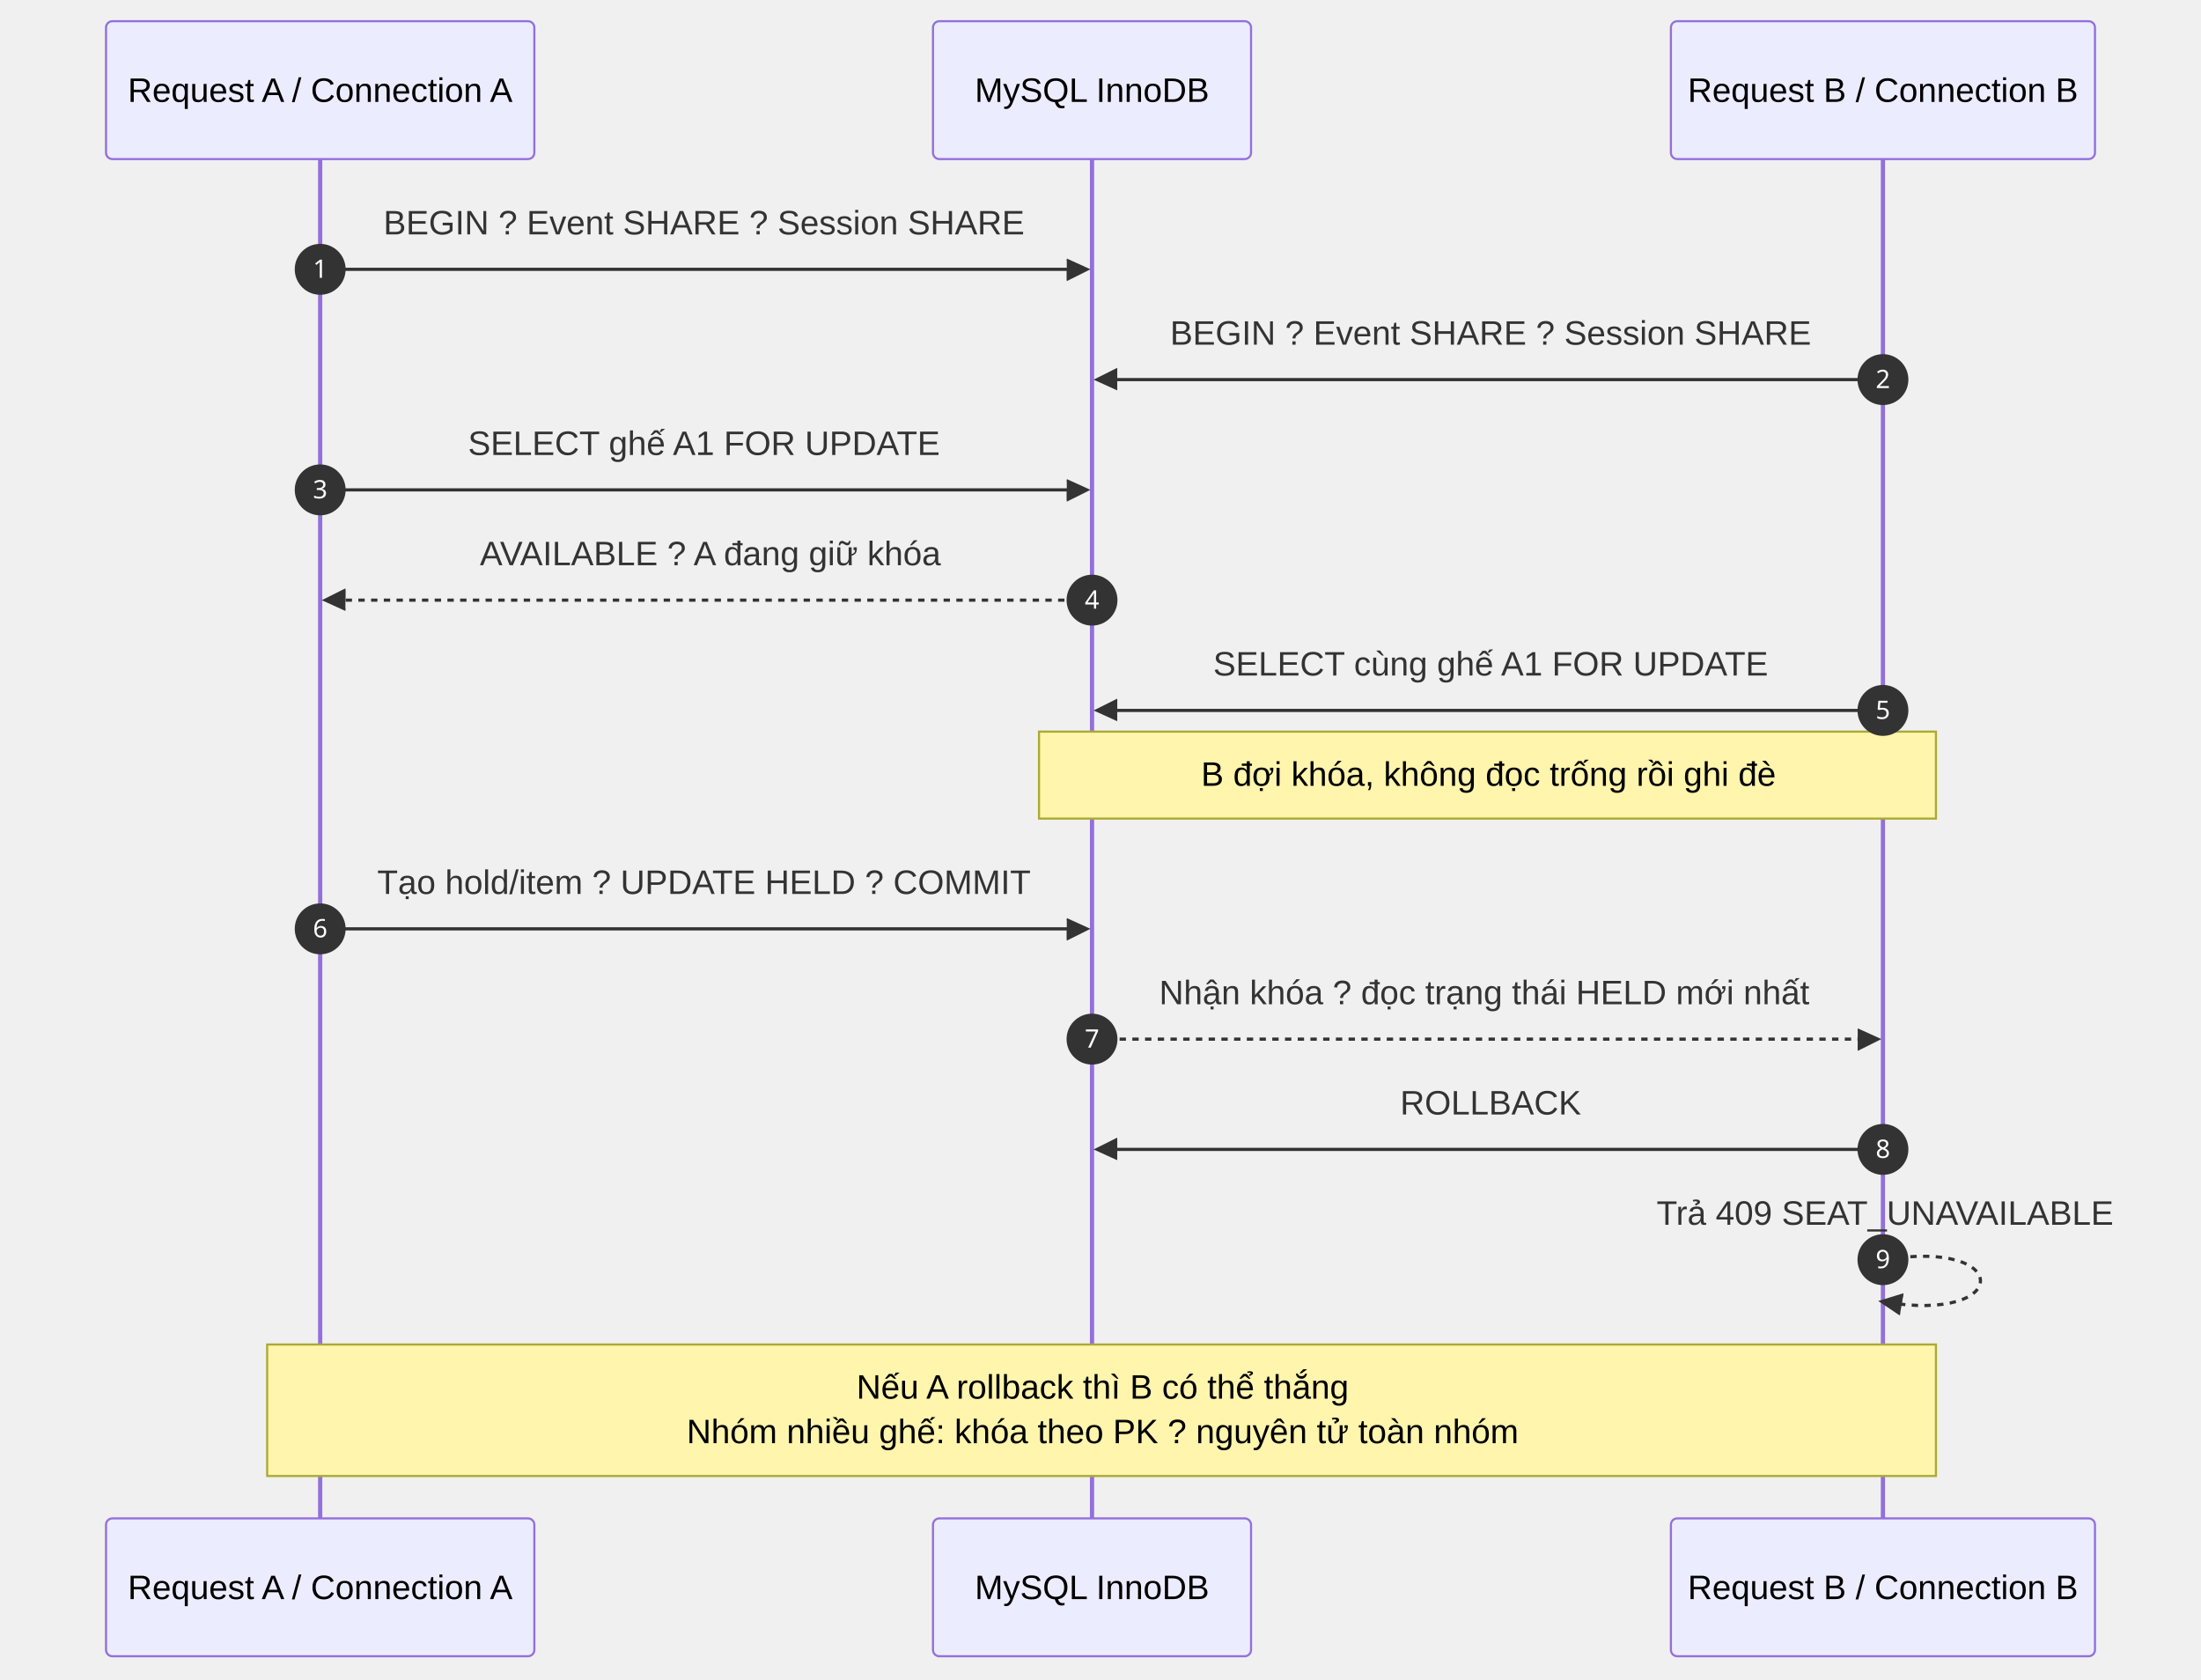
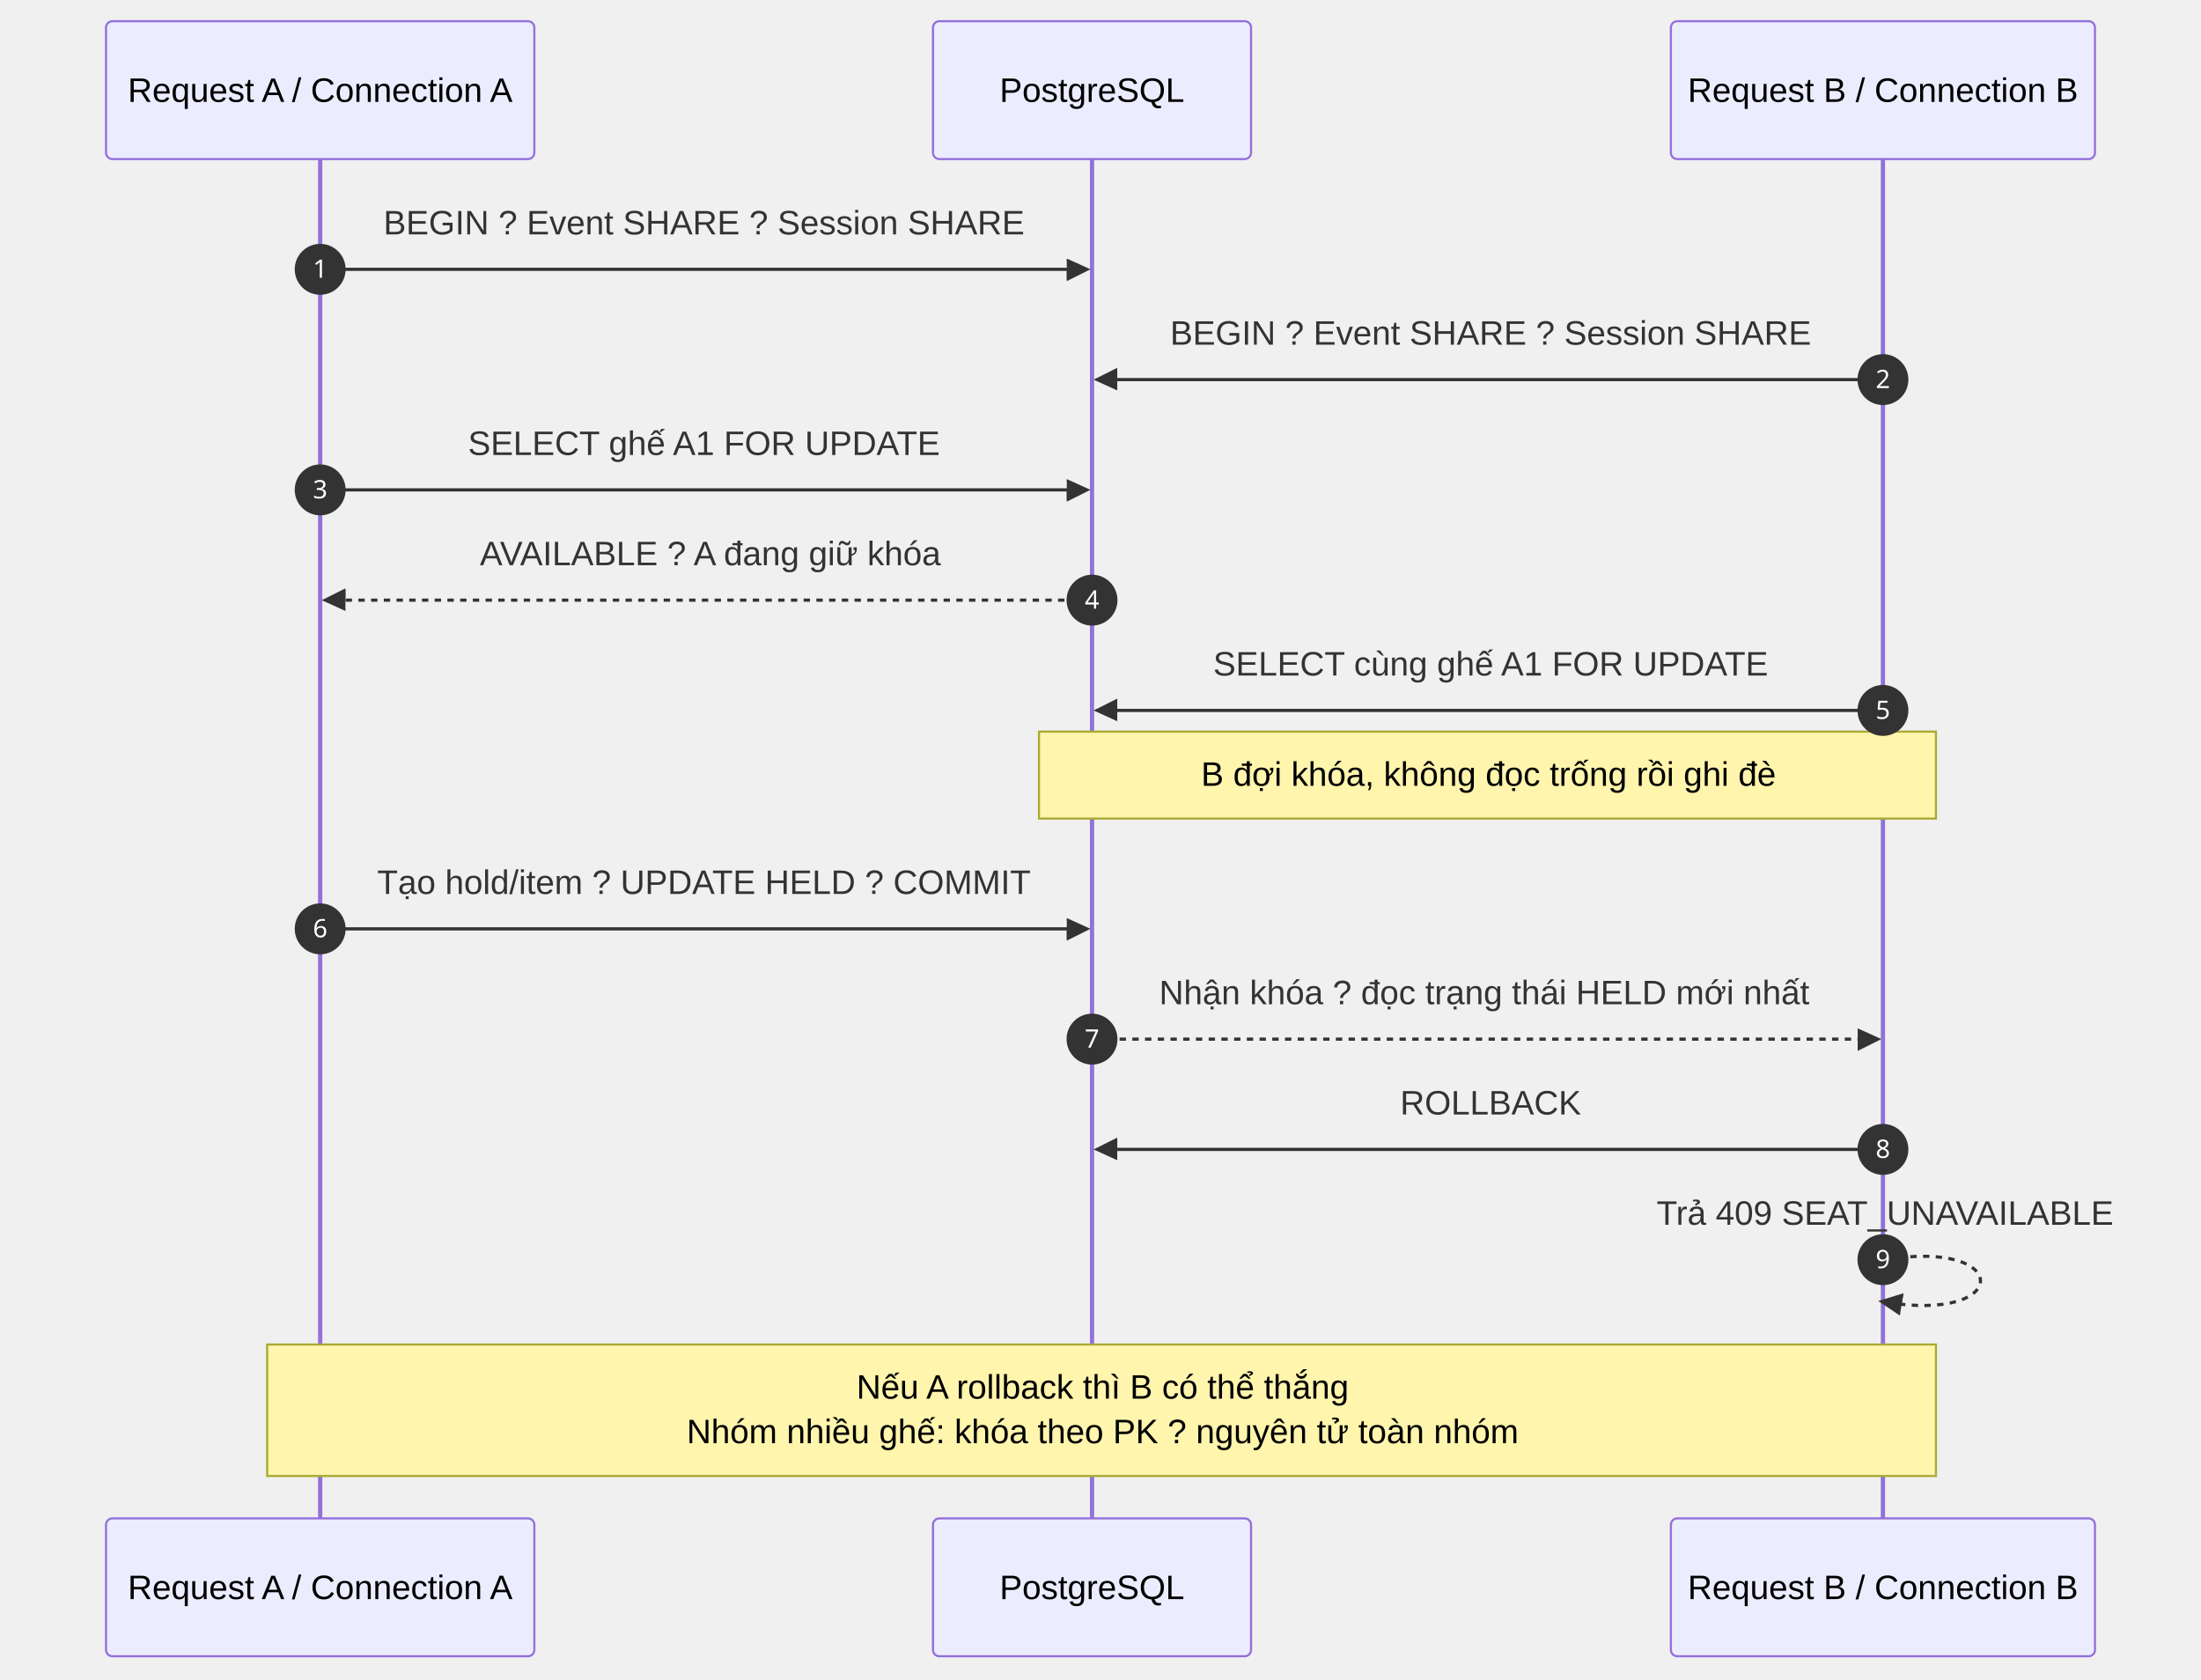
<svg xmlns="http://www.w3.org/2000/svg" id="my-svg" width="100%" style="max-width: 1038px; background-color: white;" viewBox="-50 -10 1038 792" role="graphics-document document" aria-roledescription="sequence">
  <g>
    <rect x="738" y="706" fill="#eaeaea" stroke="#666" width="200" height="65" name="B" rx="3" ry="3" class="actor actor-bottom" />
    <text x="838" y="738.5" dominant-baseline="central" alignment-baseline="central" class="actor actor-box" style="text-anchor: middle; font-size: 16px; font-weight: 400; font-family: &quot;Segoe UI&quot;, Arial, sans-serif;">
      <tspan x="838" dy="0">Request B / Connection B</tspan>
    </text>
  </g>
  <g>
    <rect x="390" y="706" fill="#eaeaea" stroke="#666" width="150" height="65" name="DB" rx="3" ry="3" class="actor actor-bottom" />
    <text x="465" y="738.5" dominant-baseline="central" alignment-baseline="central" class="actor actor-box" style="text-anchor: middle; font-size: 16px; font-weight: 400; font-family: &quot;Segoe UI&quot;, Arial, sans-serif;">
-       <tspan x="465" dy="0">MySQL InnoDB</tspan>
+       <tspan x="465" dy="0">PostgreSQL</tspan>
    </text>
  </g>
  <g>
    <rect x="0" y="706" fill="#eaeaea" stroke="#666" width="202" height="65" name="A" rx="3" ry="3" class="actor actor-bottom" />
    <text x="101" y="738.5" dominant-baseline="central" alignment-baseline="central" class="actor actor-box" style="text-anchor: middle; font-size: 16px; font-weight: 400; font-family: &quot;Segoe UI&quot;, Arial, sans-serif;">
      <tspan x="101" dy="0">Request A / Connection A</tspan>
    </text>
  </g>
  <g>
    <line id="actor2" x1="838" y1="65" x2="838" y2="706" class="actor-line 200" stroke-width="0.5px" stroke="#999" name="B" data-et="life-line" data-id="B" />
    <g id="root-2" data-et="participant" data-type="participant" data-id="B">
      <rect x="738" y="0" fill="#eaeaea" stroke="#666" width="200" height="65" name="B" rx="3" ry="3" class="actor actor-top" />
      <text x="838" y="32.5" dominant-baseline="central" alignment-baseline="central" class="actor actor-box" style="text-anchor: middle; font-size: 16px; font-weight: 400; font-family: &quot;Segoe UI&quot;, Arial, sans-serif;">
        <tspan x="838" dy="0">Request B / Connection B</tspan>
      </text>
    </g>
  </g>
  <g>
    <line id="actor1" x1="465" y1="65" x2="465" y2="706" class="actor-line 200" stroke-width="0.5px" stroke="#999" name="DB" data-et="life-line" data-id="DB" />
    <g id="root-1" data-et="participant" data-type="participant" data-id="DB">
      <rect x="390" y="0" fill="#eaeaea" stroke="#666" width="150" height="65" name="DB" rx="3" ry="3" class="actor actor-top" />
      <text x="465" y="32.5" dominant-baseline="central" alignment-baseline="central" class="actor actor-box" style="text-anchor: middle; font-size: 16px; font-weight: 400; font-family: &quot;Segoe UI&quot;, Arial, sans-serif;">
-         <tspan x="465" dy="0">MySQL InnoDB</tspan>
+         <tspan x="465" dy="0">PostgreSQL</tspan>
      </text>
    </g>
  </g>
  <g>
    <line id="actor0" x1="101" y1="65" x2="101" y2="706" class="actor-line 200" stroke-width="0.5px" stroke="#999" name="A" data-et="life-line" data-id="A" />
    <g id="root-0" data-et="participant" data-type="participant" data-id="A">
      <rect x="0" y="0" fill="#eaeaea" stroke="#666" width="202" height="65" name="A" rx="3" ry="3" class="actor actor-top" />
      <text x="101" y="32.5" dominant-baseline="central" alignment-baseline="central" class="actor actor-box" style="text-anchor: middle; font-size: 16px; font-weight: 400; font-family: &quot;Segoe UI&quot;, Arial, sans-serif;">
        <tspan x="101" dy="0">Request A / Connection A</tspan>
      </text>
    </g>
  </g>
  <style>#my-svg{font-family:Segoe UI,Arial,sans-serif;font-size:16px;fill:#333;}@keyframes edge-animation-frame{from{stroke-dashoffset:0;}}@keyframes dash{to{stroke-dashoffset:0;}}#my-svg .edge-animation-slow{stroke-dasharray:9,5!important;stroke-dashoffset:900;animation:dash 50s linear infinite;stroke-linecap:round;}#my-svg .edge-animation-fast{stroke-dasharray:9,5!important;stroke-dashoffset:900;animation:dash 20s linear infinite;stroke-linecap:round;}#my-svg .error-icon{fill:#552222;}#my-svg .error-text{fill:#552222;stroke:#552222;}#my-svg .edge-thickness-normal{stroke-width:1px;}#my-svg .edge-thickness-thick{stroke-width:3.5px;}#my-svg .edge-pattern-solid{stroke-dasharray:0;}#my-svg .edge-thickness-invisible{stroke-width:0;fill:none;}#my-svg .edge-pattern-dashed{stroke-dasharray:3;}#my-svg .edge-pattern-dotted{stroke-dasharray:2;}#my-svg .marker{fill:#333333;stroke:#333333;}#my-svg .marker.cross{stroke:#333333;}#my-svg svg{font-family:Segoe UI,Arial,sans-serif;font-size:16px;}#my-svg p{margin:0;}#my-svg .actor{stroke:#9370DB;fill:#ECECFF;stroke-width:1;}#my-svg rect.actor.outer-path[data-look="neo"]{filter:drop-shadow(1px 2px 2px rgba(185, 185, 185, 1));}#my-svg rect.note[data-look="neo"]{stroke:#aaaa33;fill:#fff5ad;filter:drop-shadow(1px 2px 2px rgba(185, 185, 185, 1));}#my-svg text.actor&gt;tspan{fill:black;stroke:none;}#my-svg .actor-line{stroke:#9370DB;}#my-svg .innerArc{stroke-width:1.5;stroke-dasharray:none;}#my-svg .messageLine0{stroke-width:1.5;stroke-dasharray:none;stroke:#333;}#my-svg .messageLine1{stroke-width:1.5;stroke-dasharray:2,2;stroke:#333;}#my-svg [id$="-arrowhead"] path{fill:#333;stroke:#333;}#my-svg .sequenceNumber{fill:white;}#my-svg [id$="-sequencenumber"]{fill:#333;}#my-svg [id$="-crosshead"] path{fill:#333;stroke:#333;}#my-svg .messageText{fill:#333;stroke:none;}#my-svg .labelBox{stroke:#9370DB;fill:#ECECFF;filter:none;}#my-svg .labelText,#my-svg .labelText&gt;tspan{fill:black;stroke:none;}#my-svg .loopText,#my-svg .loopText&gt;tspan{fill:black;stroke:none;}#my-svg .sectionTitle,#my-svg .sectionTitle&gt;tspan{fill:black;stroke:none;}#my-svg .loopLine{stroke-width:2px;stroke-dasharray:2,2;stroke:#9370DB;fill:#9370DB;}#my-svg .note{stroke:#aaaa33;fill:#fff5ad;}#my-svg .noteText,#my-svg .noteText&gt;tspan{fill:black;stroke:none;font-weight:normal;}#my-svg .activation0{fill:#f4f4f4;stroke:#666;}#my-svg .activation1{fill:#f4f4f4;stroke:#666;}#my-svg .activation2{fill:#f4f4f4;stroke:#666;}#my-svg .actorPopupMenu{position:absolute;}#my-svg .actorPopupMenuPanel{position:absolute;fill:#ECECFF;box-shadow:0px 8px 16px 0px rgba(0,0,0,0.2);filter:drop-shadow(3px 5px 2px rgb(0 0 0 / 0.4));}#my-svg .actor-man circle,#my-svg line{fill:#ECECFF;stroke-width:2px;}#my-svg g rect.rect{filter:drop-shadow(1px 2px 2px rgba(185, 185, 185, 1));stroke:#9370DB;}#my-svg .node .neo-node{stroke:#9370DB;}#my-svg [data-look="neo"].node rect,#my-svg [data-look="neo"].cluster rect,#my-svg [data-look="neo"].node polygon{stroke:#9370DB;filter:drop-shadow(1px 2px 2px rgba(185, 185, 185, 1));}#my-svg [data-look="neo"].swimlane.cluster rect{filter:none;}#my-svg [data-look="neo"].node path{stroke:#9370DB;stroke-width:1px;}#my-svg [data-look="neo"].node .outer-path{filter:drop-shadow(1px 2px 2px rgba(185, 185, 185, 1));}#my-svg [data-look="neo"].node .neo-line path{stroke:#9370DB;filter:none;}#my-svg [data-look="neo"].node circle{stroke:#9370DB;filter:drop-shadow(1px 2px 2px rgba(185, 185, 185, 1));}#my-svg [data-look="neo"].node circle .state-start{fill:#000000;}#my-svg [data-look="neo"].icon-shape .icon{fill:#9370DB;filter:drop-shadow(1px 2px 2px rgba(185, 185, 185, 1));}#my-svg [data-look="neo"].icon-shape .icon-neo path{stroke:#9370DB;filter:drop-shadow(1px 2px 2px rgba(185, 185, 185, 1));}#my-svg :root{--mermaid-font-family:Segoe UI,Arial,sans-serif;}</style>
  <g />
  <defs>
    <symbol id="my-svg-computer" width="24" height="24">
      <path transform="scale(.5)" d="M2 2v13h20v-13h-20zm18 11h-16v-9h16v9zm-10.228 6l.466-1h3.524l.467 1h-4.457zm14.228 3h-24l2-6h2.104l-1.33 4h18.45l-1.297-4h2.073l2 6zm-5-10h-14v-7h14v7z" />
    </symbol>
  </defs>
  <defs>
    <symbol id="my-svg-database" fill-rule="evenodd" clip-rule="evenodd">
      <path transform="scale(.5)" d="M12.258.001l.256.004.255.005.253.008.251.01.249.012.247.015.246.016.242.019.241.02.239.023.236.024.233.027.231.028.229.031.225.032.223.034.22.036.217.038.214.04.211.041.208.043.205.045.201.046.198.048.194.05.191.051.187.053.183.054.18.056.175.057.172.059.168.06.163.061.16.063.155.064.15.066.074.033.073.033.071.034.07.034.069.035.068.035.067.035.066.035.064.036.064.036.062.036.06.036.06.037.058.037.058.037.055.038.055.038.053.038.052.038.051.039.05.039.048.039.047.039.045.04.044.04.043.04.041.04.04.041.039.041.037.041.036.041.034.041.033.042.032.042.03.042.029.042.027.042.026.043.024.043.023.043.021.043.02.043.018.044.017.043.015.044.013.044.012.044.011.045.009.044.007.045.006.045.004.045.002.045.001.045v17l-.001.045-.002.045-.004.045-.006.045-.007.045-.009.044-.011.045-.012.044-.013.044-.015.044-.017.043-.018.044-.02.043-.021.043-.023.043-.024.043-.026.043-.027.042-.029.042-.03.042-.032.042-.033.042-.034.041-.036.041-.037.041-.039.041-.04.041-.041.04-.043.04-.044.04-.045.04-.047.039-.048.039-.05.039-.051.039-.052.038-.053.038-.055.038-.055.038-.058.037-.058.037-.06.037-.06.036-.062.036-.064.036-.064.036-.066.035-.067.035-.068.035-.069.035-.07.034-.071.034-.073.033-.074.033-.15.066-.155.064-.16.063-.163.061-.168.06-.172.059-.175.057-.18.056-.183.054-.187.053-.191.051-.194.05-.198.048-.201.046-.205.045-.208.043-.211.041-.214.04-.217.038-.22.036-.223.034-.225.032-.229.031-.231.028-.233.027-.236.024-.239.023-.241.02-.242.019-.246.016-.247.015-.249.012-.251.01-.253.008-.255.005-.256.004-.258.001-.258-.001-.256-.004-.255-.005-.253-.008-.251-.01-.249-.012-.247-.015-.245-.016-.243-.019-.241-.02-.238-.023-.236-.024-.234-.027-.231-.028-.228-.031-.226-.032-.223-.034-.22-.036-.217-.038-.214-.04-.211-.041-.208-.043-.204-.045-.201-.046-.198-.048-.195-.05-.19-.051-.187-.053-.184-.054-.179-.056-.176-.057-.172-.059-.167-.06-.164-.061-.159-.063-.155-.064-.151-.066-.074-.033-.072-.033-.072-.034-.07-.034-.069-.035-.068-.035-.067-.035-.066-.035-.064-.036-.063-.036-.062-.036-.061-.036-.06-.037-.058-.037-.057-.037-.056-.038-.055-.038-.053-.038-.052-.038-.051-.039-.049-.039-.049-.039-.046-.039-.046-.04-.044-.04-.043-.04-.041-.04-.04-.041-.039-.041-.037-.041-.036-.041-.034-.041-.033-.042-.032-.042-.03-.042-.029-.042-.027-.042-.026-.043-.024-.043-.023-.043-.021-.043-.02-.043-.018-.044-.017-.043-.015-.044-.013-.044-.012-.044-.011-.045-.009-.044-.007-.045-.006-.045-.004-.045-.002-.045-.001-.045v-17l.001-.045.002-.045.004-.045.006-.045.007-.045.009-.044.011-.045.012-.044.013-.044.015-.044.017-.043.018-.044.02-.043.021-.043.023-.043.024-.043.026-.043.027-.042.029-.042.03-.042.032-.042.033-.042.034-.041.036-.041.037-.041.039-.041.04-.041.041-.04.043-.04.044-.04.046-.04.046-.039.049-.039.049-.039.051-.039.052-.038.053-.038.055-.038.056-.038.057-.037.058-.037.06-.037.061-.036.062-.036.063-.036.064-.036.066-.035.067-.035.068-.035.069-.035.07-.034.072-.034.072-.033.074-.033.151-.066.155-.064.159-.063.164-.061.167-.06.172-.059.176-.057.179-.056.184-.054.187-.053.19-.051.195-.05.198-.048.201-.046.204-.045.208-.043.211-.041.214-.04.217-.038.22-.036.223-.034.226-.032.228-.031.231-.028.234-.027.236-.024.238-.023.241-.02.243-.019.245-.016.247-.015.249-.012.251-.01.253-.008.255-.005.256-.004.258-.001.258.001zm-9.258 20.499v.01l.001.021.003.021.004.022.005.021.006.022.007.022.009.023.01.022.011.023.012.023.013.023.015.023.016.024.017.023.018.024.019.024.021.024.022.025.023.024.024.025.052.049.056.05.061.051.066.051.07.051.075.051.079.052.084.052.088.052.092.052.097.052.102.051.105.052.11.052.114.051.119.051.123.051.127.05.131.05.135.05.139.048.144.049.147.047.152.047.155.047.16.045.163.045.167.043.171.043.176.041.178.041.183.039.187.039.19.037.194.035.197.035.202.033.204.031.209.03.212.029.216.027.219.025.222.024.226.021.23.02.233.018.236.016.24.015.243.012.246.01.249.008.253.005.256.004.259.001.26-.001.257-.004.254-.005.25-.008.247-.011.244-.012.241-.014.237-.016.233-.018.231-.021.226-.021.224-.024.22-.026.216-.027.212-.028.21-.031.205-.031.202-.034.198-.034.194-.036.191-.037.187-.039.183-.04.179-.04.175-.042.172-.043.168-.044.163-.045.16-.046.155-.046.152-.047.148-.048.143-.049.139-.049.136-.05.131-.05.126-.05.123-.051.118-.052.114-.051.11-.052.106-.052.101-.052.096-.052.092-.052.088-.053.083-.051.079-.052.074-.052.07-.051.065-.051.06-.051.056-.05.051-.05.023-.024.023-.025.021-.024.02-.024.019-.024.018-.024.017-.024.015-.023.014-.024.013-.023.012-.023.01-.023.01-.022.008-.022.006-.022.006-.022.004-.022.004-.021.001-.021.001-.021v-4.127l-.077.055-.08.053-.083.054-.085.053-.087.052-.09.052-.093.051-.095.05-.097.05-.1.049-.102.049-.105.048-.106.047-.109.047-.111.046-.114.045-.115.045-.118.044-.12.043-.122.042-.124.042-.126.041-.128.04-.13.04-.132.038-.134.038-.135.037-.138.037-.139.035-.142.035-.143.034-.144.033-.147.032-.148.031-.15.03-.151.03-.153.029-.154.027-.156.027-.158.026-.159.025-.161.024-.162.023-.163.022-.165.021-.166.02-.167.019-.169.018-.169.017-.171.016-.173.015-.173.014-.175.013-.175.012-.177.011-.178.01-.179.008-.179.008-.181.006-.182.005-.182.004-.184.003-.184.002h-.37l-.184-.002-.184-.003-.182-.004-.182-.005-.181-.006-.179-.008-.179-.008-.178-.01-.176-.011-.176-.012-.175-.013-.173-.014-.172-.015-.171-.016-.17-.017-.169-.018-.167-.019-.166-.02-.165-.021-.163-.022-.162-.023-.161-.024-.159-.025-.157-.026-.156-.027-.155-.027-.153-.029-.151-.03-.15-.03-.148-.031-.146-.032-.145-.033-.143-.034-.141-.035-.14-.035-.137-.037-.136-.037-.134-.038-.132-.038-.13-.04-.128-.04-.126-.041-.124-.042-.122-.042-.12-.044-.117-.043-.116-.045-.113-.045-.112-.046-.109-.047-.106-.047-.105-.048-.102-.049-.1-.049-.097-.05-.095-.05-.093-.052-.09-.051-.087-.052-.085-.053-.083-.054-.08-.054-.077-.054v4.127zm0-5.654v.011l.001.021.003.021.004.021.005.022.006.022.007.022.009.022.01.022.011.023.012.023.013.023.015.024.016.023.017.024.018.024.019.024.021.024.022.024.023.025.024.024.052.05.056.05.061.05.066.051.07.051.075.052.079.051.084.052.088.052.092.052.097.052.102.052.105.052.11.051.114.051.119.052.123.05.127.051.131.05.135.049.139.049.144.048.147.048.152.047.155.046.16.045.163.045.167.044.171.042.176.042.178.04.183.04.187.038.19.037.194.036.197.034.202.033.204.032.209.03.212.028.216.027.219.025.222.024.226.022.23.02.233.018.236.016.24.014.243.012.246.01.249.008.253.006.256.003.259.001.26-.001.257-.003.254-.006.25-.008.247-.01.244-.012.241-.015.237-.016.233-.018.231-.02.226-.022.224-.024.22-.025.216-.027.212-.029.21-.03.205-.032.202-.033.198-.035.194-.036.191-.037.187-.039.183-.039.179-.041.175-.042.172-.043.168-.044.163-.045.16-.045.155-.047.152-.047.148-.048.143-.048.139-.05.136-.049.131-.05.126-.051.123-.051.118-.051.114-.052.11-.052.106-.052.101-.052.096-.052.092-.052.088-.052.083-.052.079-.052.074-.051.07-.052.065-.051.06-.05.056-.051.051-.049.023-.025.023-.024.021-.025.02-.024.019-.024.018-.024.017-.024.015-.023.014-.023.013-.024.012-.022.01-.023.01-.023.008-.022.006-.022.006-.022.004-.021.004-.022.001-.021.001-.021v-4.139l-.077.054-.08.054-.083.054-.085.052-.087.053-.09.051-.093.051-.095.051-.097.05-.1.049-.102.049-.105.048-.106.047-.109.047-.111.046-.114.045-.115.044-.118.044-.12.044-.122.042-.124.042-.126.041-.128.04-.13.039-.132.039-.134.038-.135.037-.138.036-.139.036-.142.035-.143.033-.144.033-.147.033-.148.031-.15.03-.151.03-.153.028-.154.028-.156.027-.158.026-.159.025-.161.024-.162.023-.163.022-.165.021-.166.02-.167.019-.169.018-.169.017-.171.016-.173.015-.173.014-.175.013-.175.012-.177.011-.178.009-.179.009-.179.007-.181.007-.182.005-.182.004-.184.003-.184.002h-.37l-.184-.002-.184-.003-.182-.004-.182-.005-.181-.007-.179-.007-.179-.009-.178-.009-.176-.011-.176-.012-.175-.013-.173-.014-.172-.015-.171-.016-.17-.017-.169-.018-.167-.019-.166-.02-.165-.021-.163-.022-.162-.023-.161-.024-.159-.025-.157-.026-.156-.027-.155-.028-.153-.028-.151-.03-.15-.03-.148-.031-.146-.033-.145-.033-.143-.033-.141-.035-.14-.036-.137-.036-.136-.037-.134-.038-.132-.039-.13-.039-.128-.04-.126-.041-.124-.042-.122-.043-.12-.043-.117-.044-.116-.044-.113-.046-.112-.046-.109-.046-.106-.047-.105-.048-.102-.049-.1-.049-.097-.05-.095-.051-.093-.051-.09-.051-.087-.053-.085-.052-.083-.054-.08-.054-.077-.054v4.139zm0-5.666v.011l.001.02.003.022.004.021.005.022.006.021.007.022.009.023.01.022.011.023.012.023.013.023.015.023.016.024.017.024.018.023.019.024.021.025.022.024.023.024.024.025.052.05.056.05.061.05.066.051.07.051.075.052.079.051.084.052.088.052.092.052.097.052.102.052.105.051.11.052.114.051.119.051.123.051.127.05.131.05.135.05.139.049.144.048.147.048.152.047.155.046.16.045.163.045.167.043.171.043.176.042.178.04.183.04.187.038.19.037.194.036.197.034.202.033.204.032.209.03.212.028.216.027.219.025.222.024.226.021.23.02.233.018.236.017.24.014.243.012.246.01.249.008.253.006.256.003.259.001.26-.001.257-.003.254-.006.25-.008.247-.01.244-.013.241-.014.237-.016.233-.018.231-.02.226-.022.224-.024.22-.025.216-.027.212-.029.21-.03.205-.032.202-.033.198-.035.194-.036.191-.037.187-.039.183-.039.179-.041.175-.042.172-.043.168-.044.163-.045.16-.045.155-.047.152-.047.148-.048.143-.049.139-.049.136-.049.131-.051.126-.05.123-.051.118-.052.114-.051.11-.052.106-.052.101-.052.096-.052.092-.052.088-.052.083-.052.079-.052.074-.052.07-.051.065-.051.06-.051.056-.05.051-.049.023-.025.023-.025.021-.024.02-.024.019-.024.018-.024.017-.024.015-.023.014-.024.013-.023.012-.023.01-.022.01-.023.008-.022.006-.022.006-.022.004-.022.004-.021.001-.021.001-.021v-4.153l-.077.054-.08.054-.083.053-.085.053-.087.053-.09.051-.093.051-.095.051-.097.05-.1.049-.102.048-.105.048-.106.048-.109.046-.111.046-.114.046-.115.044-.118.044-.12.043-.122.043-.124.042-.126.041-.128.04-.13.039-.132.039-.134.038-.135.037-.138.036-.139.036-.142.034-.143.034-.144.033-.147.032-.148.032-.15.03-.151.03-.153.028-.154.028-.156.027-.158.026-.159.024-.161.024-.162.023-.163.023-.165.021-.166.02-.167.019-.169.018-.169.017-.171.016-.173.015-.173.014-.175.013-.175.012-.177.01-.178.01-.179.009-.179.007-.181.006-.182.006-.182.004-.184.003-.184.001-.185.001-.185-.001-.184-.001-.184-.003-.182-.004-.182-.006-.181-.006-.179-.007-.179-.009-.178-.01-.176-.01-.176-.012-.175-.013-.173-.014-.172-.015-.171-.016-.17-.017-.169-.018-.167-.019-.166-.02-.165-.021-.163-.023-.162-.023-.161-.024-.159-.024-.157-.026-.156-.027-.155-.028-.153-.028-.151-.03-.15-.03-.148-.032-.146-.032-.145-.033-.143-.034-.141-.034-.14-.036-.137-.036-.136-.037-.134-.038-.132-.039-.13-.039-.128-.041-.126-.041-.124-.041-.122-.043-.12-.043-.117-.044-.116-.044-.113-.046-.112-.046-.109-.046-.106-.048-.105-.048-.102-.048-.1-.05-.097-.049-.095-.051-.093-.051-.09-.052-.087-.052-.085-.053-.083-.053-.08-.054-.077-.054v4.153zm8.74-8.179l-.257.004-.254.005-.25.008-.247.011-.244.012-.241.014-.237.016-.233.018-.231.021-.226.022-.224.023-.22.026-.216.027-.212.028-.21.031-.205.032-.202.033-.198.034-.194.036-.191.038-.187.038-.183.04-.179.041-.175.042-.172.043-.168.043-.163.045-.16.046-.155.046-.152.048-.148.048-.143.048-.139.049-.136.05-.131.05-.126.051-.123.051-.118.051-.114.052-.11.052-.106.052-.101.052-.096.052-.092.052-.088.052-.083.052-.079.052-.074.051-.07.052-.065.051-.06.05-.056.05-.051.05-.023.025-.023.024-.021.024-.02.025-.019.024-.018.024-.017.023-.015.024-.014.023-.013.023-.012.023-.01.023-.01.022-.008.022-.006.023-.006.021-.004.022-.004.021-.001.021-.001.021.001.021.001.021.004.021.004.022.006.021.006.023.008.022.01.022.01.023.012.023.013.023.014.023.015.024.017.023.018.024.019.024.02.025.021.024.023.024.023.025.051.05.056.05.06.05.065.051.07.052.074.051.079.052.083.052.088.052.092.052.096.052.101.052.106.052.11.052.114.052.118.051.123.051.126.051.131.05.136.05.139.049.143.048.148.048.152.048.155.046.16.046.163.045.168.043.172.043.175.042.179.041.183.04.187.038.191.038.194.036.198.034.202.033.205.032.21.031.212.028.216.027.22.026.224.023.226.022.231.021.233.018.237.016.241.014.244.012.247.011.25.008.254.005.257.004.26.001.26-.001.257-.004.254-.005.25-.008.247-.011.244-.012.241-.014.237-.016.233-.018.231-.021.226-.022.224-.023.22-.026.216-.027.212-.028.21-.031.205-.032.202-.033.198-.034.194-.036.191-.038.187-.038.183-.04.179-.041.175-.042.172-.043.168-.043.163-.045.16-.046.155-.046.152-.048.148-.048.143-.048.139-.049.136-.05.131-.05.126-.051.123-.051.118-.051.114-.052.11-.052.106-.052.101-.052.096-.052.092-.052.088-.052.083-.052.079-.052.074-.051.07-.052.065-.051.06-.05.056-.05.051-.05.023-.025.023-.024.021-.024.02-.025.019-.024.018-.024.017-.023.015-.024.014-.023.013-.023.012-.023.01-.023.01-.022.008-.022.006-.023.006-.021.004-.022.004-.021.001-.021.001-.021-.001-.021-.001-.021-.004-.021-.004-.022-.006-.021-.006-.023-.008-.022-.01-.022-.01-.023-.012-.023-.013-.023-.014-.023-.015-.024-.017-.023-.018-.024-.019-.024-.02-.025-.021-.024-.023-.024-.023-.025-.051-.05-.056-.05-.06-.05-.065-.051-.07-.052-.074-.051-.079-.052-.083-.052-.088-.052-.092-.052-.096-.052-.101-.052-.106-.052-.11-.052-.114-.052-.118-.051-.123-.051-.126-.051-.131-.05-.136-.05-.139-.049-.143-.048-.148-.048-.152-.048-.155-.046-.16-.046-.163-.045-.168-.043-.172-.043-.175-.042-.179-.041-.183-.04-.187-.038-.191-.038-.194-.036-.198-.034-.202-.033-.205-.032-.21-.031-.212-.028-.216-.027-.22-.026-.224-.023-.226-.022-.231-.021-.233-.018-.237-.016-.241-.014-.244-.012-.247-.011-.25-.008-.254-.005-.257-.004-.26-.001-.26.001z" />
    </symbol>
  </defs>
  <defs>
    <symbol id="my-svg-clock" width="24" height="24">
      <path transform="scale(.5)" d="M12 2c5.514 0 10 4.486 10 10s-4.486 10-10 10-10-4.486-10-10 4.486-10 10-10zm0-2c-6.627 0-12 5.373-12 12s5.373 12 12 12 12-5.373 12-12-5.373-12-12-12zm5.848 12.459c.202.038.202.333.001.372-1.907.361-6.045 1.111-6.547 1.111-.719 0-1.301-.582-1.301-1.301 0-.512.77-5.447 1.125-7.445.034-.192.312-.181.343.014l.985 6.238 5.394 1.011z" />
    </symbol>
  </defs>
  <defs>
    <marker id="my-svg-arrowhead" refX="7.9" refY="5" markerUnits="userSpaceOnUse" markerWidth="12" markerHeight="12" orient="auto-start-reverse">
      <path d="M -1 0 L 10 5 L 0 10 z" />
    </marker>
  </defs>
  <defs>
    <marker id="my-svg-crosshead" markerWidth="15" markerHeight="8" orient="auto" refX="4" refY="4.5">
      <path fill="none" stroke="#000000" stroke-width="1pt" d="M 1,2 L 6,7 M 6,2 L 1,7" style="stroke-dasharray: 0, 0;" />
    </marker>
  </defs>
  <defs>
    <marker id="my-svg-filled-head" refX="15.5" refY="7" markerWidth="20" markerHeight="28" orient="auto">
      <path d="M 18,7 L9,13 L14,7 L9,1 Z" />
    </marker>
  </defs>
  <defs>
    <marker id="my-svg-sequencenumber" refX="15" refY="15" markerWidth="60" markerHeight="40" orient="auto">
      <circle cx="15" cy="15" r="6" />
    </marker>
  </defs>
  <defs>
    <marker id="my-svg-solidTopArrowHead" refX="7.9" refY="7.25" markerUnits="userSpaceOnUse" markerWidth="12" markerHeight="12" orient="auto-start-reverse">
      <path d="M 0 0 L 10 8 L 0 8 z" />
    </marker>
  </defs>
  <defs>
    <marker id="my-svg-solidBottomArrowHead" refX="7.9" refY="0.75" markerUnits="userSpaceOnUse" markerWidth="12" markerHeight="12" orient="auto-start-reverse">
      <path d="M 0 0 L 10 0 L 0 8 z" />
    </marker>
  </defs>
  <defs>
    <marker id="my-svg-stickTopArrowHead" refX="7.5" refY="7" markerUnits="userSpaceOnUse" markerWidth="12" markerHeight="12" orient="auto-start-reverse">
      <path d="M 0 0 L 7 7" stroke="black" stroke-width="1.5" fill="none" />
    </marker>
  </defs>
  <defs>
    <marker id="my-svg-stickBottomArrowHead" refX="7.5" refY="0" markerUnits="userSpaceOnUse" markerWidth="12" markerHeight="12" orient="auto-start-reverse">
      <path d="M 0 7 L 7 0" stroke="black" stroke-width="1.5" fill="none" />
    </marker>
  </defs>
  <g data-et="note" data-id="i6">
    <rect x="440" y="335" fill="#EDF2AE" stroke="#666" width="423" height="41" class="note" />
    <text x="652" y="340" text-anchor="middle" dominant-baseline="middle" alignment-baseline="middle" class="noteText" dy="1em" style="font-family: &quot;Segoe UI&quot;, Arial, sans-serif; font-size: 16px; font-weight: 400;">
      <tspan x="652">B đợi khóa, không đọc trống rồi ghi đè</tspan>
    </text>
  </g>
  <g data-et="note" data-id="i11">
    <rect x="76" y="624" fill="#EDF2AE" stroke="#666" width="787" height="62" class="note" />
    <text x="470" y="629" text-anchor="middle" dominant-baseline="middle" alignment-baseline="middle" class="noteText" dy="1em" style="font-family: &quot;Segoe UI&quot;, Arial, sans-serif; font-size: 16px; font-weight: 400;">
      <tspan x="470">Nếu A rollback thì B có thể thắng</tspan>
    </text>
    <text x="470" y="650" text-anchor="middle" dominant-baseline="middle" alignment-baseline="middle" class="noteText" dy="1em" style="font-family: &quot;Segoe UI&quot;, Arial, sans-serif; font-size: 16px; font-weight: 400;">
      <tspan x="470">Nhóm nhiều ghế: khóa theo PK ? nguyên tử toàn nhóm</tspan>
    </text>
  </g>
  <text x="282" y="80" text-anchor="middle" dominant-baseline="middle" alignment-baseline="middle" class="messageText" dy="1em" style="font-family: &quot;Segoe UI&quot;, Arial, sans-serif; font-size: 16px; font-weight: 400;">BEGIN ? Event SHARE ? Session SHARE</text>
  <line x1="108" y1="117" x2="461" y2="117" class="messageLine0" data-et="message" data-id="i1" data-from="A" data-to="DB" stroke-width="2" stroke="none" marker-end="url(#my-svg-arrowhead)" style="fill: none;" />
  <line x1="101" y1="117" x2="101" y2="117" stroke-width="0" marker-start="url(#my-svg-sequencenumber)" />
  <text x="101" y="121" font-family="sans-serif" font-size="12px" text-anchor="middle" class="sequenceNumber">1</text>
  <text x="653" y="132" text-anchor="middle" dominant-baseline="middle" alignment-baseline="middle" class="messageText" dy="1em" style="font-family: &quot;Segoe UI&quot;, Arial, sans-serif; font-size: 16px; font-weight: 400;">BEGIN ? Event SHARE ? Session SHARE</text>
  <line x1="843" y1="169" x2="469" y2="169" class="messageLine0" data-et="message" data-id="i2" data-from="B" data-to="DB" stroke-width="2" stroke="none" marker-end="url(#my-svg-arrowhead)" style="fill: none;" />
  <line x1="838" y1="169" x2="838" y2="169" stroke-width="0" marker-start="url(#my-svg-sequencenumber)" />
  <text x="838" y="173" font-family="sans-serif" font-size="12px" text-anchor="middle" class="sequenceNumber">2</text>
  <text x="282" y="184" text-anchor="middle" dominant-baseline="middle" alignment-baseline="middle" class="messageText" dy="1em" style="font-family: &quot;Segoe UI&quot;, Arial, sans-serif; font-size: 16px; font-weight: 400;">SELECT ghế A1 FOR UPDATE</text>
  <line x1="108" y1="221" x2="461" y2="221" class="messageLine0" data-et="message" data-id="i3" data-from="A" data-to="DB" stroke-width="2" stroke="none" marker-end="url(#my-svg-arrowhead)" style="fill: none;" />
  <line x1="101" y1="221" x2="101" y2="221" stroke-width="0" marker-start="url(#my-svg-sequencenumber)" />
  <text x="101" y="225" font-family="sans-serif" font-size="12px" text-anchor="middle" class="sequenceNumber">3</text>
  <text x="285" y="236" text-anchor="middle" dominant-baseline="middle" alignment-baseline="middle" class="messageText" dy="1em" style="font-family: &quot;Segoe UI&quot;, Arial, sans-serif; font-size: 16px; font-weight: 400;">AVAILABLE ? A đang giữ khóa</text>
  <line x1="470" y1="273" x2="105" y2="273" class="messageLine1" data-et="message" data-id="i4" data-from="DB" data-to="A" stroke-width="2" stroke="none" marker-end="url(#my-svg-arrowhead)" style="stroke-dasharray: 3, 3; fill: none;" />
  <line x1="465" y1="273" x2="465" y2="273" stroke-width="0" marker-start="url(#my-svg-sequencenumber)" />
  <text x="465" y="277" font-family="sans-serif" font-size="12px" text-anchor="middle" class="sequenceNumber">4</text>
  <text x="653" y="288" text-anchor="middle" dominant-baseline="middle" alignment-baseline="middle" class="messageText" dy="1em" style="font-family: &quot;Segoe UI&quot;, Arial, sans-serif; font-size: 16px; font-weight: 400;">SELECT cùng ghế A1 FOR UPDATE</text>
  <line x1="843" y1="325" x2="469" y2="325" class="messageLine0" data-et="message" data-id="i5" data-from="B" data-to="DB" stroke-width="2" stroke="none" marker-end="url(#my-svg-arrowhead)" style="fill: none;" />
  <line x1="838" y1="325" x2="838" y2="325" stroke-width="0" marker-start="url(#my-svg-sequencenumber)" />
  <text x="838" y="329" font-family="sans-serif" font-size="12px" text-anchor="middle" class="sequenceNumber">5</text>
  <text x="282" y="391" text-anchor="middle" dominant-baseline="middle" alignment-baseline="middle" class="messageText" dy="1em" style="font-family: &quot;Segoe UI&quot;, Arial, sans-serif; font-size: 16px; font-weight: 400;">Tạo hold/item ? UPDATE HELD ? COMMIT</text>
  <line x1="108" y1="428" x2="461" y2="428" class="messageLine0" data-et="message" data-id="i7" data-from="A" data-to="DB" stroke-width="2" stroke="none" marker-end="url(#my-svg-arrowhead)" style="fill: none;" />
  <line x1="101" y1="428" x2="101" y2="428" stroke-width="0" marker-start="url(#my-svg-sequencenumber)" />
  <text x="101" y="432" font-family="sans-serif" font-size="12px" text-anchor="middle" class="sequenceNumber">6</text>
  <text x="650" y="443" text-anchor="middle" dominant-baseline="middle" alignment-baseline="middle" class="messageText" dy="1em" style="font-family: &quot;Segoe UI&quot;, Arial, sans-serif; font-size: 16px; font-weight: 400;">Nhận khóa ? đọc trạng thái HELD mới nhất</text>
  <line x1="472" y1="480" x2="834" y2="480" class="messageLine1" data-et="message" data-id="i8" data-from="DB" data-to="B" stroke-width="2" stroke="none" marker-end="url(#my-svg-arrowhead)" style="stroke-dasharray: 3, 3; fill: none;" />
  <line x1="465" y1="480" x2="465" y2="480" stroke-width="0" marker-start="url(#my-svg-sequencenumber)" />
  <text x="465" y="484" font-family="sans-serif" font-size="12px" text-anchor="middle" class="sequenceNumber">7</text>
  <text x="653" y="495" text-anchor="middle" dominant-baseline="middle" alignment-baseline="middle" class="messageText" dy="1em" style="font-family: &quot;Segoe UI&quot;, Arial, sans-serif; font-size: 16px; font-weight: 400;">ROLLBACK</text>
  <line x1="843" y1="532" x2="469" y2="532" class="messageLine0" data-et="message" data-id="i9" data-from="B" data-to="DB" stroke-width="2" stroke="none" marker-end="url(#my-svg-arrowhead)" style="fill: none;" />
  <line x1="838" y1="532" x2="838" y2="532" stroke-width="0" marker-start="url(#my-svg-sequencenumber)" />
  <text x="838" y="536" font-family="sans-serif" font-size="12px" text-anchor="middle" class="sequenceNumber">8</text>
  <text x="839" y="547" text-anchor="middle" dominant-baseline="middle" alignment-baseline="middle" class="messageText" dy="1em" style="font-family: &quot;Segoe UI&quot;, Arial, sans-serif; font-size: 16px; font-weight: 400;">Trả 409 SEAT_UNAVAILABLE</text>
  <path d="M 839,584 C 899,574 899,614 839,604" class="messageLine1" data-et="message" data-id="i10" data-from="B" data-to="B" stroke-width="2" stroke="none" marker-end="url(#my-svg-arrowhead)" x1="845" style="stroke-dasharray: 3, 3; fill: none;" />
  <line x1="838" y1="584" x2="838" y2="584" stroke-width="0" marker-start="url(#my-svg-sequencenumber)" />
  <text x="838" y="588" font-family="sans-serif" font-size="12px" text-anchor="middle" class="sequenceNumber">9</text>
</svg>
